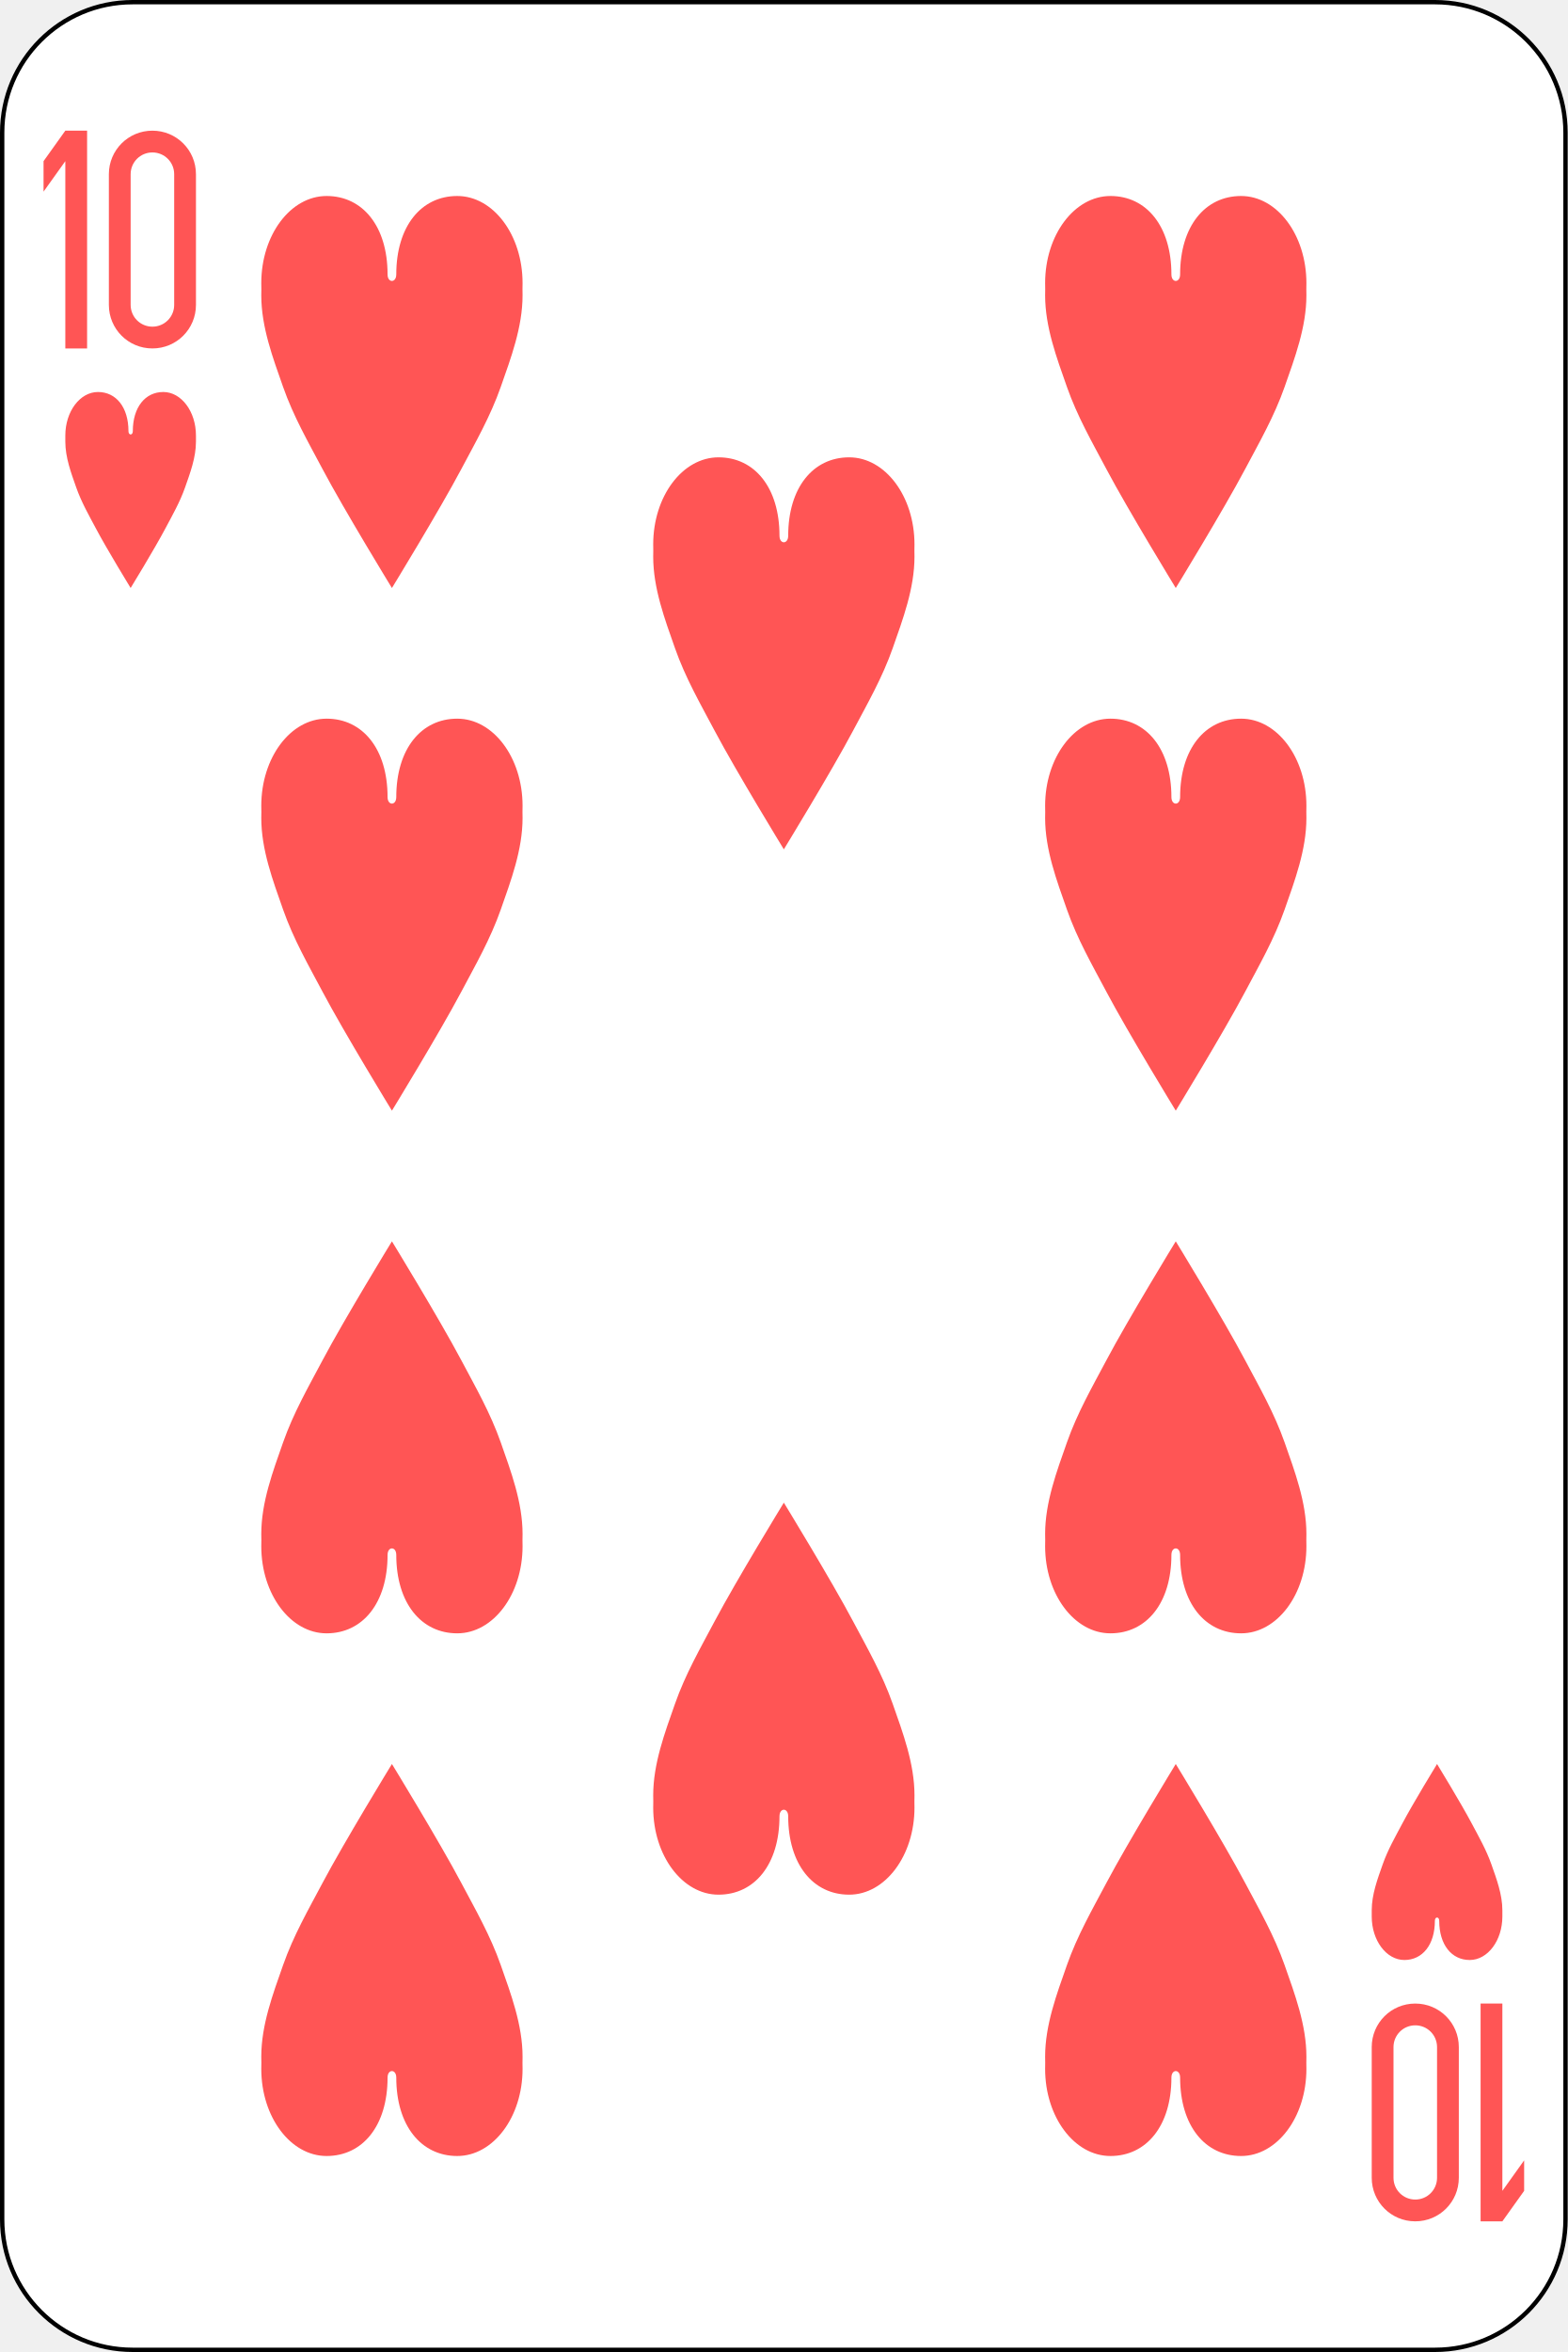
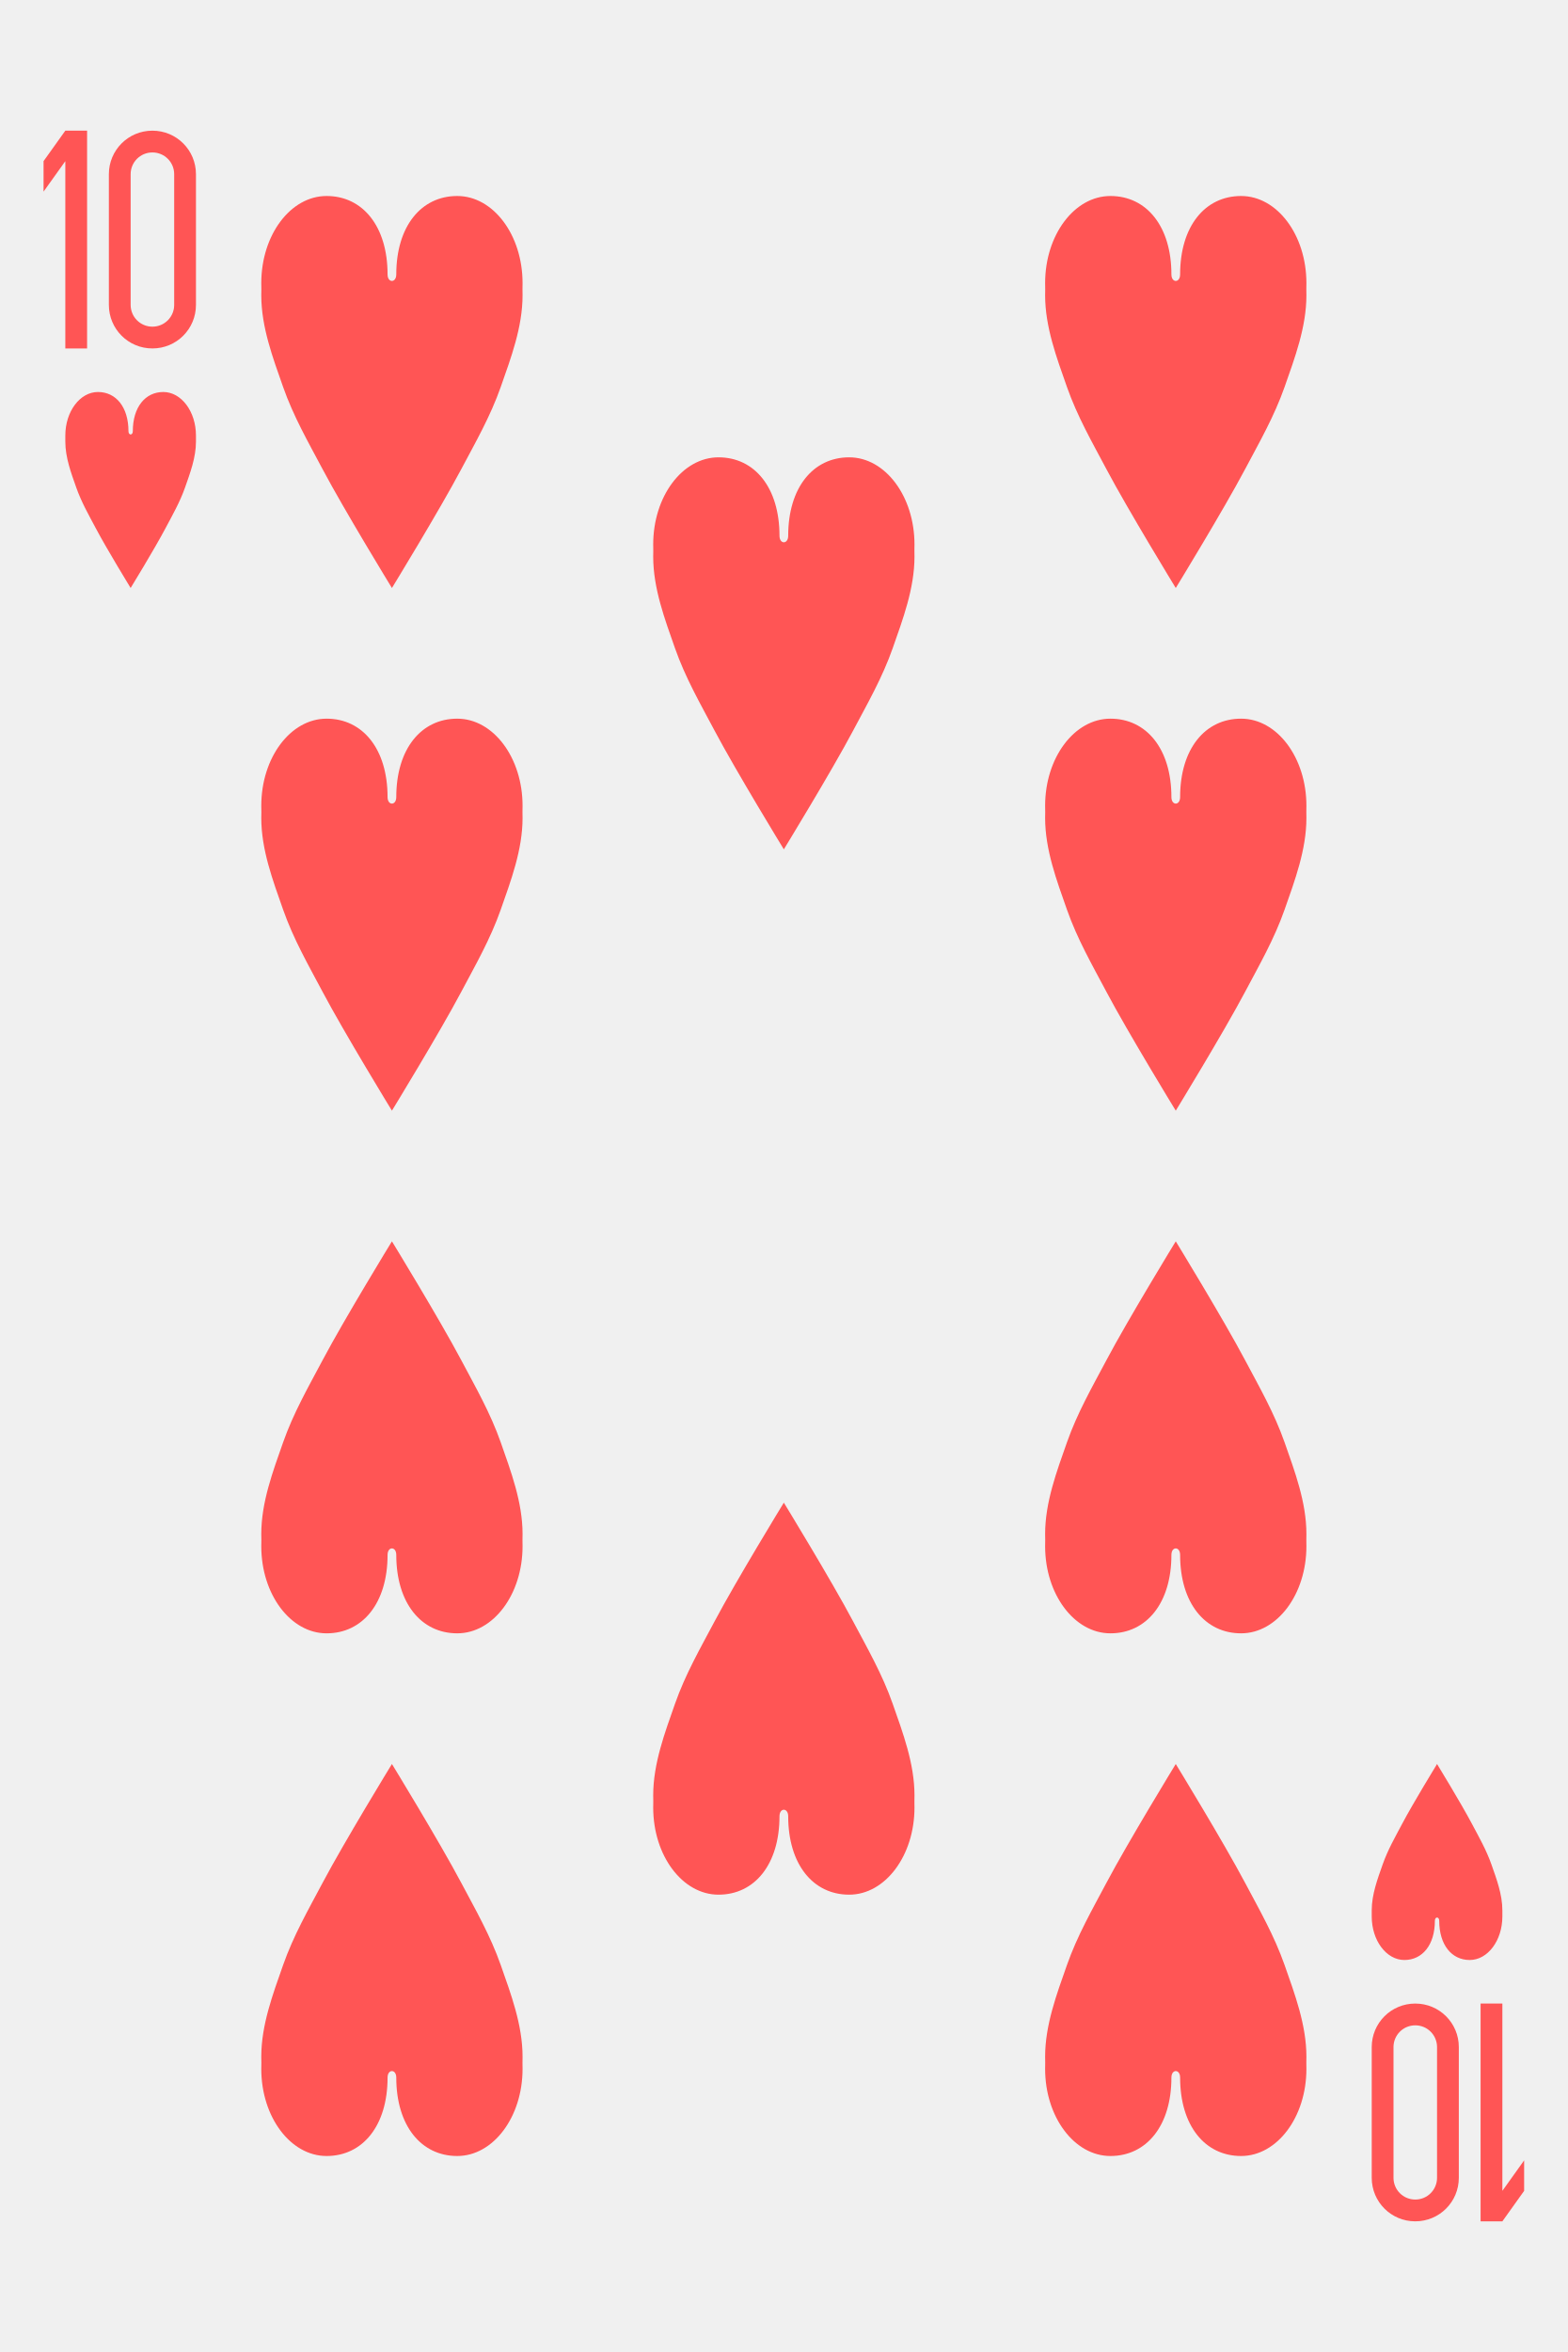
<svg xmlns="http://www.w3.org/2000/svg" width="360" height="540">
  <g transform="translate(0 -512.362)">
-     <rect width="359" height="539" x=".5" y="512.862" rx="29.944" ry="29.944" style="fill:#fff;stroke:#000;stroke-width:1" />
    <g style="fill:#f55">
      <path d="m10 80-5 7v7l5-7v43h5V80z" style="fill:#f55;fill-opacity:1;stroke:none" transform="translate(5 462.362)" />
      <path d="M30 520c-5.54 0-10 4.46-10 10v30c0 5.54 4.46 10 10 10s10-4.46 10-10v-30c0-5.54-4.46-10-10-10m0 5c2.77 0 5 2.23 5 5v30c0 2.77-2.23 5-5 5s-5-2.23-5-5v-30c0-2.77 2.23-5 5-5" style="fill:#f55;fill-opacity:1;stroke:none" transform="translate(5 22.362)" />
    </g>
    <g style="fill:#f55">
      <path d="m10 80-5 7v7l5-7v43h5V80z" style="fill:#f55;fill-opacity:1;stroke:none" transform="matrix(-1 0 0 -1 355 1102.362)" />
      <path d="M30 520c-5.54 0-10 4.46-10 10v30c0 5.54 4.46 10 10 10s10-4.46 10-10v-30c0-5.54-4.46-10-10-10m0 5c2.77 0 5 2.23 5 5v30c0 2.77-2.23 5-5 5s-5-2.23-5-5v-30c0-2.77 2.23-5 5-5" style="fill:#f55;fill-opacity:1;stroke:none" transform="matrix(-1 0 0 -1 355 1542.362)" />
    </g>
    <path d="M29.5 611.362c0-5.523-2.858-9-7-9s-7.5 4.477-7.5 10c.017.478.01.946 0 1.406 0 3.65 1.338 7.189 2.5 10.5 1.195 3.406 2.917 6.39 4.531 9.438 2.5 4.72 7.969 13.656 7.969 13.656s5.468-8.936 7.969-13.656c1.614-3.047 3.336-6.032 4.531-9.438 1.162-3.311 2.5-6.85 2.5-10.5a28 28 0 0 1 0-1.406c0-5.523-3.358-10-7.5-10s-7 3.477-7 9c0 1-1 1-1 0m300 342c0 5.523-2.858 9-7 9s-7.5-4.477-7.5-10c.017-.478.009-.945 0-1.406 0-3.65 1.338-7.188 2.5-10.5 1.195-3.406 2.917-6.39 4.531-9.438 2.5-4.72 7.969-13.656 7.969-13.656s5.468 8.937 7.969 13.656c1.614 3.048 3.336 6.032 4.531 9.438 1.162 3.312 2.5 6.85 2.5 10.5-.014.487-.009.957 0 1.406 0 5.523-3.358 10-7.5 10s-7-3.477-7-9c0-1-1-1-1 0m-240.5-378c0-11.046-5.716-18-14-18s-15 8.954-15 20c.035.956.018 1.891 0 2.813 0 7.298 2.677 14.377 5 21 2.389 6.81 5.834 12.78 9.063 18.875 5 9.44 15.937 27.312 15.937 27.312s10.936-17.873 15.938-27.312c3.228-6.095 6.673-12.064 9.062-18.875 2.323-6.623 5-13.702 5-21a56 56 0 0 1 0-2.813c0-11.046-6.716-20-15-20s-14 6.954-14 18c0 2-2 2-2 0m180 0c0-11.046-5.716-18-14-18s-15 8.954-15 20c.035.956.018 1.891 0 2.813 0 7.298 2.677 14.377 5 21 2.389 6.81 5.834 12.78 9.063 18.875 5 9.44 15.937 27.312 15.937 27.312s10.936-17.873 15.938-27.312c3.228-6.095 6.673-12.064 9.062-18.875 2.323-6.623 5-13.702 5-21a56 56 0 0 1 0-2.813c0-11.046-6.716-20-15-20s-14 6.954-14 18c0 2-2 2-2 0m-90 60c0-11.046-5.716-18-14-18s-15 8.954-15 20c.035.956.018 1.891 0 2.813 0 7.298 2.677 14.377 5 21 2.389 6.81 5.834 12.78 9.063 18.875 5 9.44 15.937 27.312 15.937 27.312s10.936-17.873 15.938-27.312c3.228-6.095 6.673-12.064 9.062-18.875 2.323-6.623 5-13.702 5-21a56 56 0 0 1 0-2.813c0-11.046-6.716-20-15-20s-14 6.954-14 18c0 2-2 2-2 0m-90 60c0-11.046-5.716-18-14-18s-15 8.954-15 20c.035.956.018 1.891 0 2.813 0 7.298 2.677 14.377 5 21 2.389 6.81 5.834 12.78 9.063 18.875 5 9.44 15.937 27.312 15.937 27.312s10.936-17.873 15.938-27.312c3.228-6.095 6.673-12.064 9.062-18.875 2.323-6.623 5-13.702 5-21a56 56 0 0 1 0-2.813c0-11.046-6.716-20-15-20s-14 6.954-14 18c0 2-2 2-2 0m180 0c0-11.046-5.716-18-14-18s-15 8.954-15 20c.035.956.018 1.891 0 2.813 0 7.298 2.677 14.377 5 21 2.389 6.81 5.834 12.78 9.063 18.875 5 9.44 15.937 27.312 15.937 27.312s10.936-17.873 15.938-27.312c3.228-6.095 6.673-12.064 9.062-18.875 2.323-6.623 5-13.702 5-21a56 56 0 0 1 0-2.813c0-11.046-6.716-20-15-20s-14 6.954-14 18c0 2-2 2-2 0m-180 174c0 11.046-5.716 18-14 18s-15-8.954-15-20c.035-.955.018-1.891 0-2.812 0-7.299 2.677-14.377 5-21 2.389-6.811 5.834-12.781 9.063-18.875 5-9.44 15.937-27.313 15.937-27.313s10.936 17.873 15.938 27.313c3.228 6.094 6.673 12.064 9.062 18.875 2.323 6.623 5 13.701 5 21a56 56 0 0 0 0 2.812c0 11.046-6.716 20-15 20s-14-6.954-14-18c0-2-2-2-2 0m180 0c0 11.046-5.716 18-14 18s-15-8.954-15-20c.035-.955.018-1.891 0-2.812 0-7.299 2.677-14.377 5-21 2.389-6.811 5.834-12.781 9.063-18.875 5-9.44 15.937-27.313 15.937-27.313s10.936 17.873 15.938 27.313c3.228 6.094 6.673 12.064 9.062 18.875 2.323 6.623 5 13.701 5 21a56 56 0 0 0 0 2.812c0 11.046-6.716 20-15 20s-14-6.954-14-18c0-2-2-2-2 0m-90 60c0 11.046-5.716 18-14 18s-15-8.954-15-20c.035-.955.018-1.891 0-2.812 0-7.299 2.677-14.377 5-21 2.389-6.811 5.834-12.781 9.063-18.875 5-9.44 15.937-27.313 15.937-27.313s10.936 17.873 15.938 27.313c3.228 6.094 6.673 12.064 9.062 18.875 2.323 6.623 5 13.701 5 21a56 56 0 0 0 0 2.812c0 11.046-6.716 20-15 20s-14-6.954-14-18c0-2-2-2-2 0m-90 60c0 11.046-5.716 18-14 18s-15-8.954-15-20c.035-.955.018-1.891 0-2.812 0-7.299 2.677-14.377 5-21 2.389-6.811 5.834-12.781 9.063-18.875 5-9.44 15.937-27.313 15.937-27.313s10.936 17.873 15.938 27.313c3.228 6.094 6.673 12.064 9.062 18.875 2.323 6.623 5 13.701 5 21a56 56 0 0 0 0 2.812c0 11.046-6.716 20-15 20s-14-6.954-14-18c0-2-2-2-2 0m180 0c0 11.046-5.716 18-14 18s-15-8.954-15-20c.035-.955.018-1.891 0-2.812 0-7.299 2.677-14.377 5-21 2.389-6.811 5.834-12.781 9.063-18.875 5-9.44 15.937-27.313 15.937-27.313s10.936 17.873 15.938 27.313c3.228 6.094 6.673 12.064 9.062 18.875 2.323 6.623 5 13.701 5 21a56 56 0 0 0 0 2.812c0 11.046-6.716 20-15 20s-14-6.954-14-18c0-2-2-2-2 0" style="fill:#f55;fill-opacity:1;stroke:none" />
  </g>
</svg>
